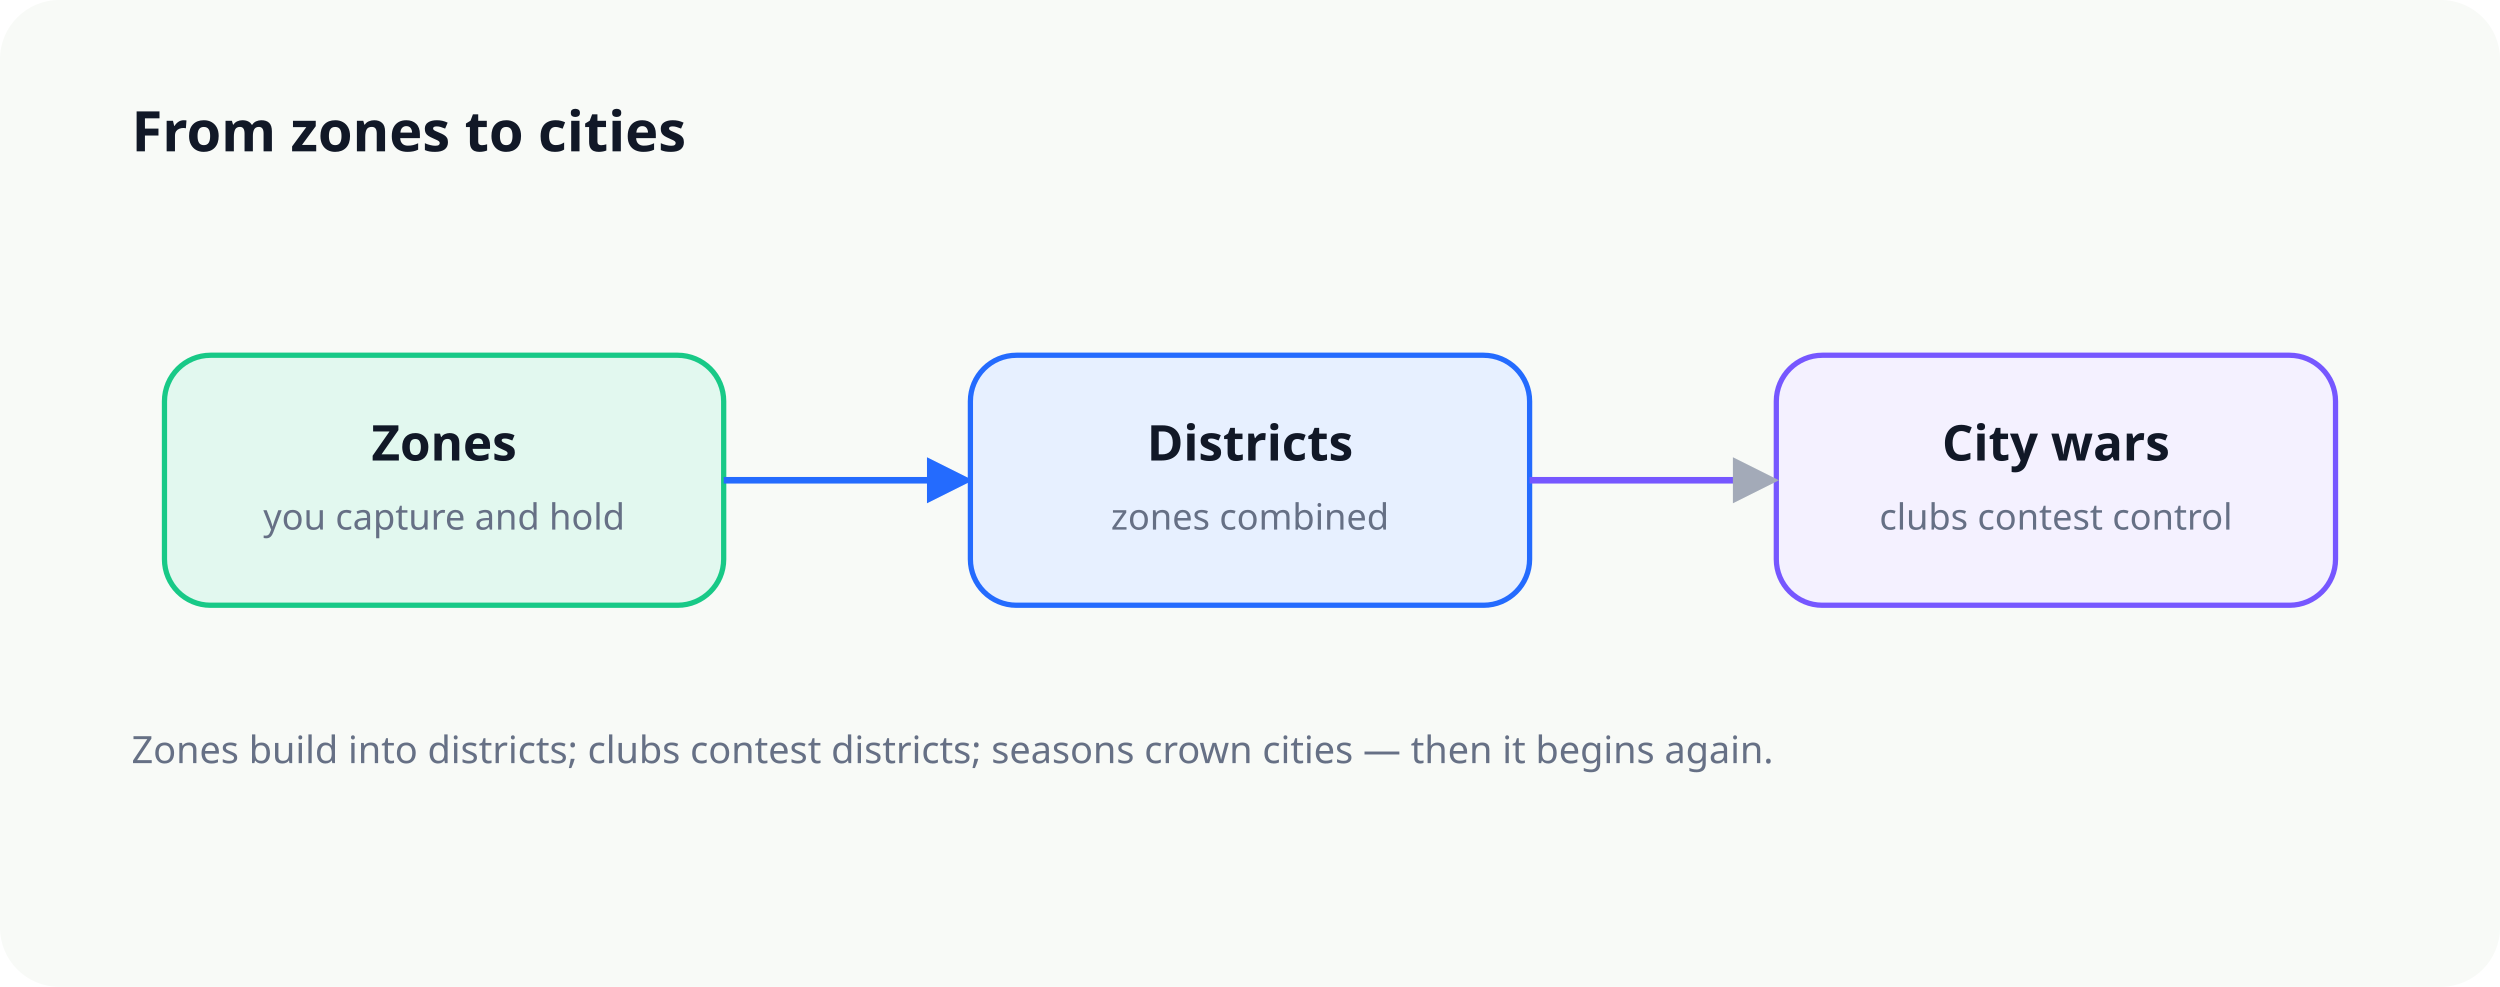
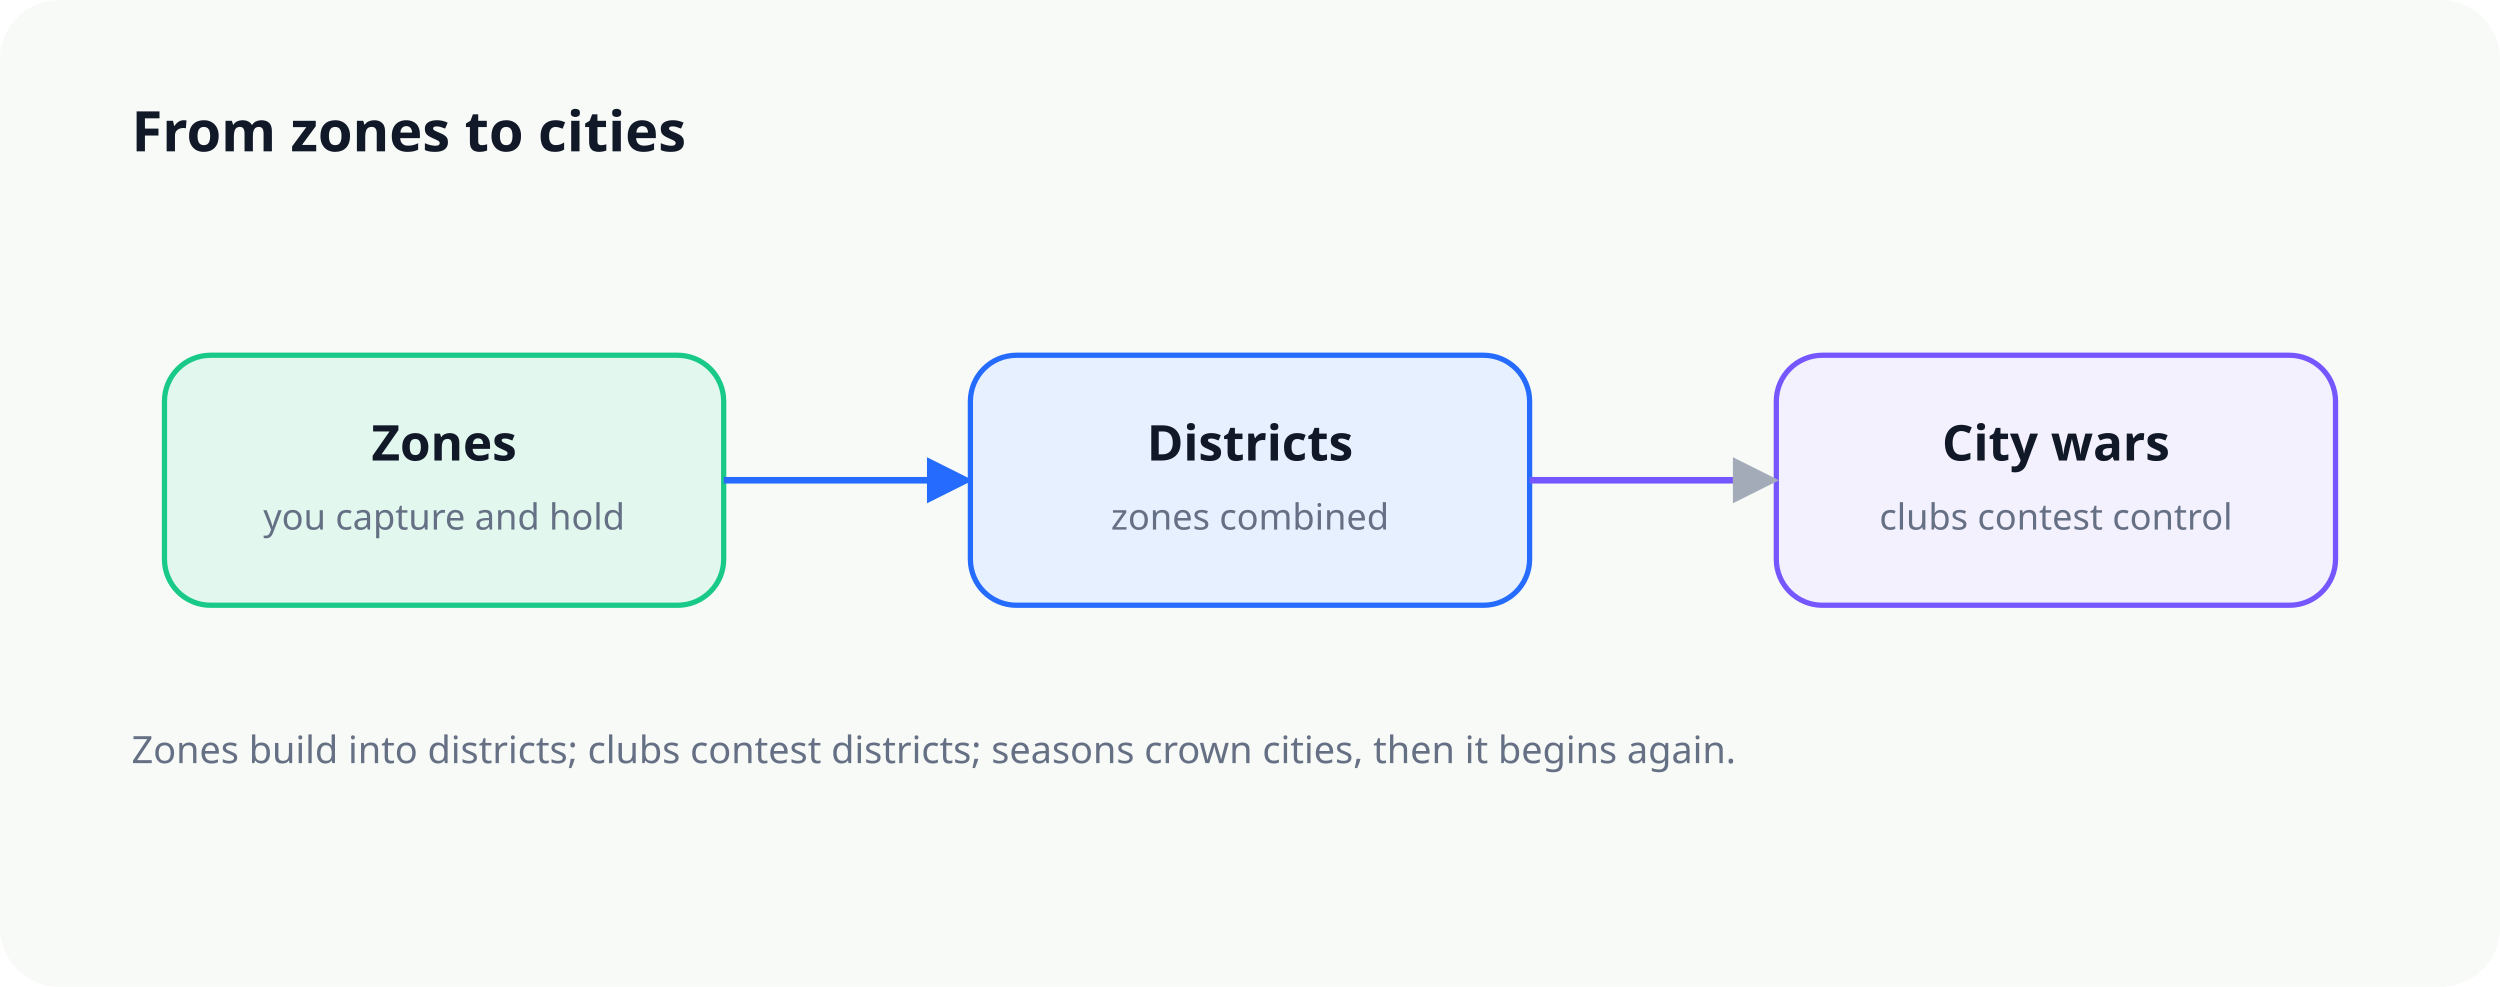
<svg xmlns="http://www.w3.org/2000/svg" viewBox="0 0 760 300" role="img" aria-labelledby="t">
  <defs>
    <marker id="arr" viewBox="0 0 10 10" refX="8" refY="5" markerWidth="7" markerHeight="7" orient="auto-start-reverse">
      <path d="M0,0 L10,5 L0,10 z" fill="#A3AAB8" />
    </marker>
    <marker id="arrB" viewBox="0 0 10 10" refX="8" refY="5" markerWidth="7" markerHeight="7" orient="auto-start-reverse">
      <path d="M0,0 L10,5 L0,10 z" fill="#246BFE" />
    </marker>
    <marker id="arrG" viewBox="0 0 10 10" refX="8" refY="5" markerWidth="7" markerHeight="7" orient="auto-start-reverse">
      <path d="M0,0 L10,5 L0,10 z" fill="#18C987" />
    </marker>
  </defs>
  <rect width="760" height="300" rx="18" fill="#F8FAF7" />
  <text x="40" y="46" font-family="Sora, 'Plus Jakarta Sans', system-ui, sans-serif" font-size="17" font-weight="800" fill="#111827">From zones to cities</text>
  <rect x="50" y="108" width="170" height="76" rx="14" fill="#E2F8EF" stroke="#18C987" stroke-width="1.6" />
  <text x="135" y="140" text-anchor="middle" font-family="Sora, 'Plus Jakarta Sans', system-ui, sans-serif" font-size="15" font-weight="700" fill="#111827">Zones</text>
  <text x="135" y="161" text-anchor="middle" font-family="Sora, 'Plus Jakarta Sans', system-ui, sans-serif" font-size="11" fill="#667085">you capture and hold</text>
  <rect x="295" y="108" width="170" height="76" rx="14" fill="#E7F0FF" stroke="#246BFE" stroke-width="1.6" />
  <text x="380" y="140" text-anchor="middle" font-family="Sora, 'Plus Jakarta Sans', system-ui, sans-serif" font-size="15" font-weight="700" fill="#111827">Districts</text>
  <text x="380" y="161" text-anchor="middle" font-family="Sora, 'Plus Jakarta Sans', system-ui, sans-serif" font-size="11" fill="#667085">zones combined</text>
  <rect x="540" y="108" width="170" height="76" rx="14" fill="#F4F1FF" stroke="#7657FF" stroke-width="1.6" />
  <text x="625" y="140" text-anchor="middle" font-family="Sora, 'Plus Jakarta Sans', system-ui, sans-serif" font-size="15" font-weight="700" fill="#111827">City wars</text>
  <text x="625" y="161" text-anchor="middle" font-family="Sora, 'Plus Jakarta Sans', system-ui, sans-serif" font-size="11" fill="#667085">clubs contest control</text>
  <path d="M 220 146 L 293 146" fill="none" stroke="#246BFE" stroke-width="2" marker-end="url(#arrB)" />
  <path d="M 465 146 L 538 146" fill="none" stroke="#7657FF" stroke-width="2" marker-end="url(#arr)" />
-   <text x="40" y="232" font-family="Sora, 'Plus Jakarta Sans', system-ui, sans-serif" font-size="11.5" fill="#667085">Zones build into districts; clubs contest districts; seasons crown cities — then it begins again.</text>
+   <text x="40" y="232" font-family="Sora, 'Plus Jakarta Sans', system-ui, sans-serif" font-size="11.5" fill="#667085">Zones build into districts; clubs contest districts; seasons crown cities, then it begins again.</text>
</svg>
